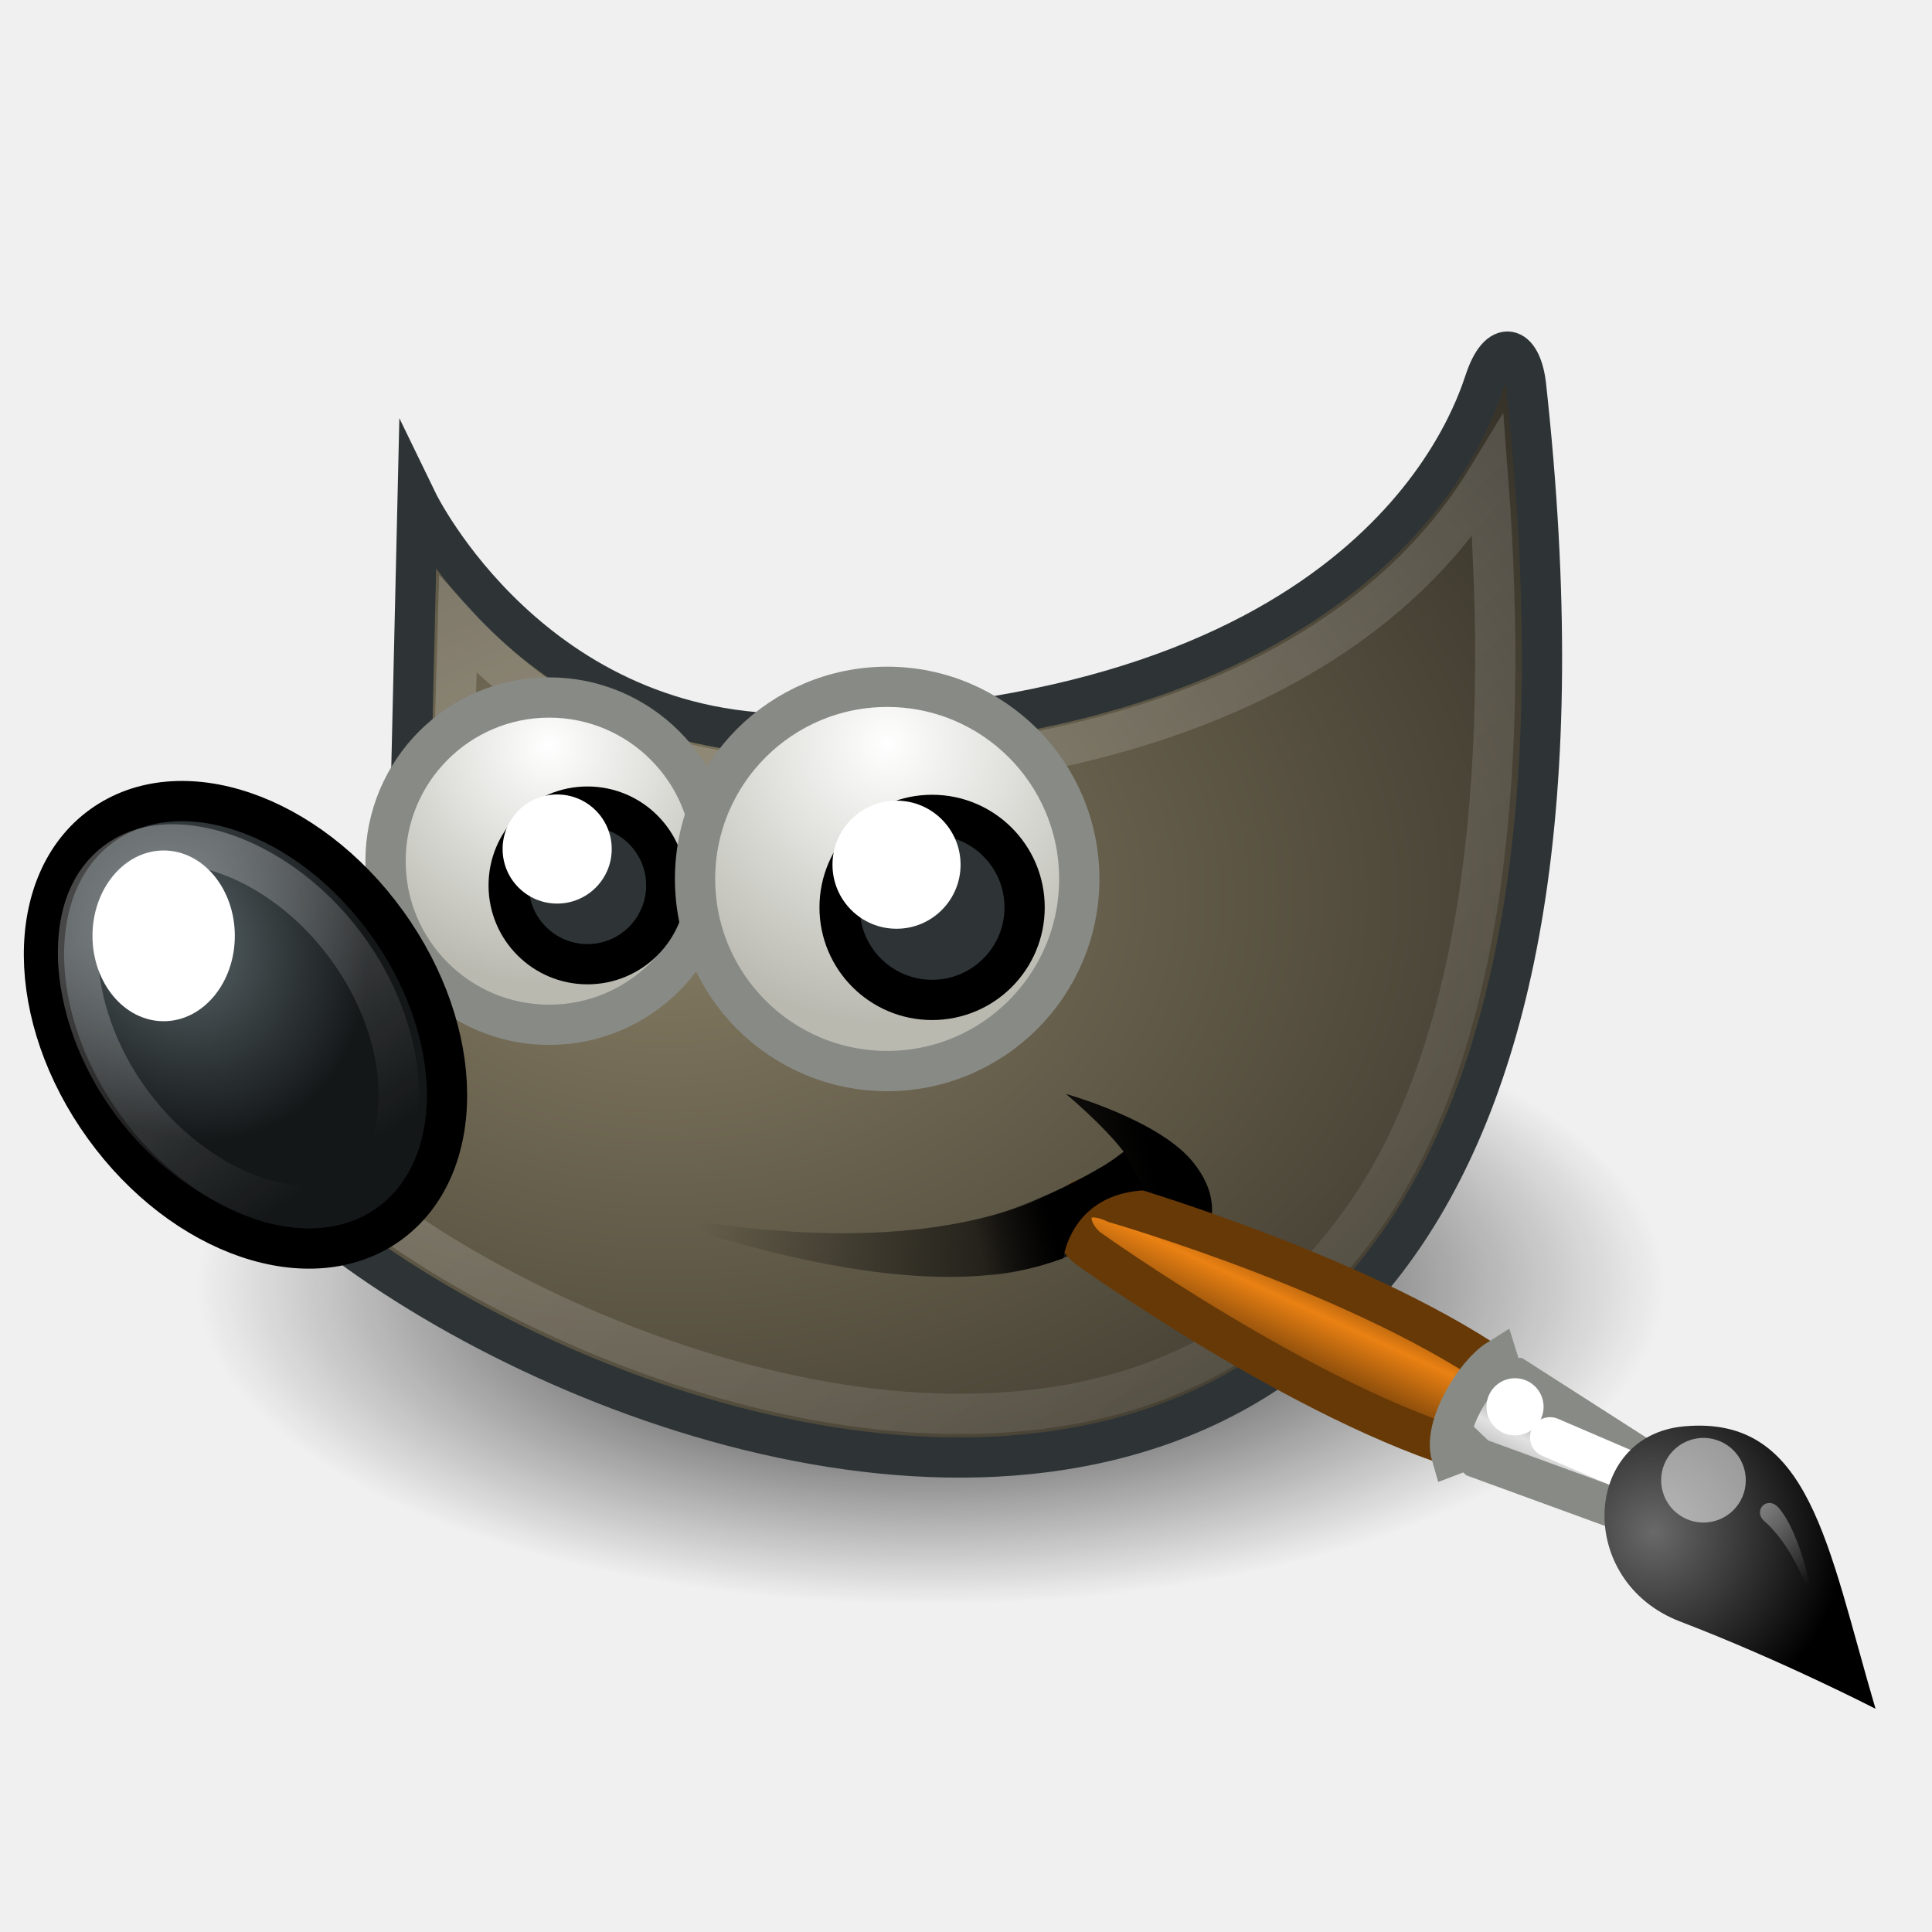
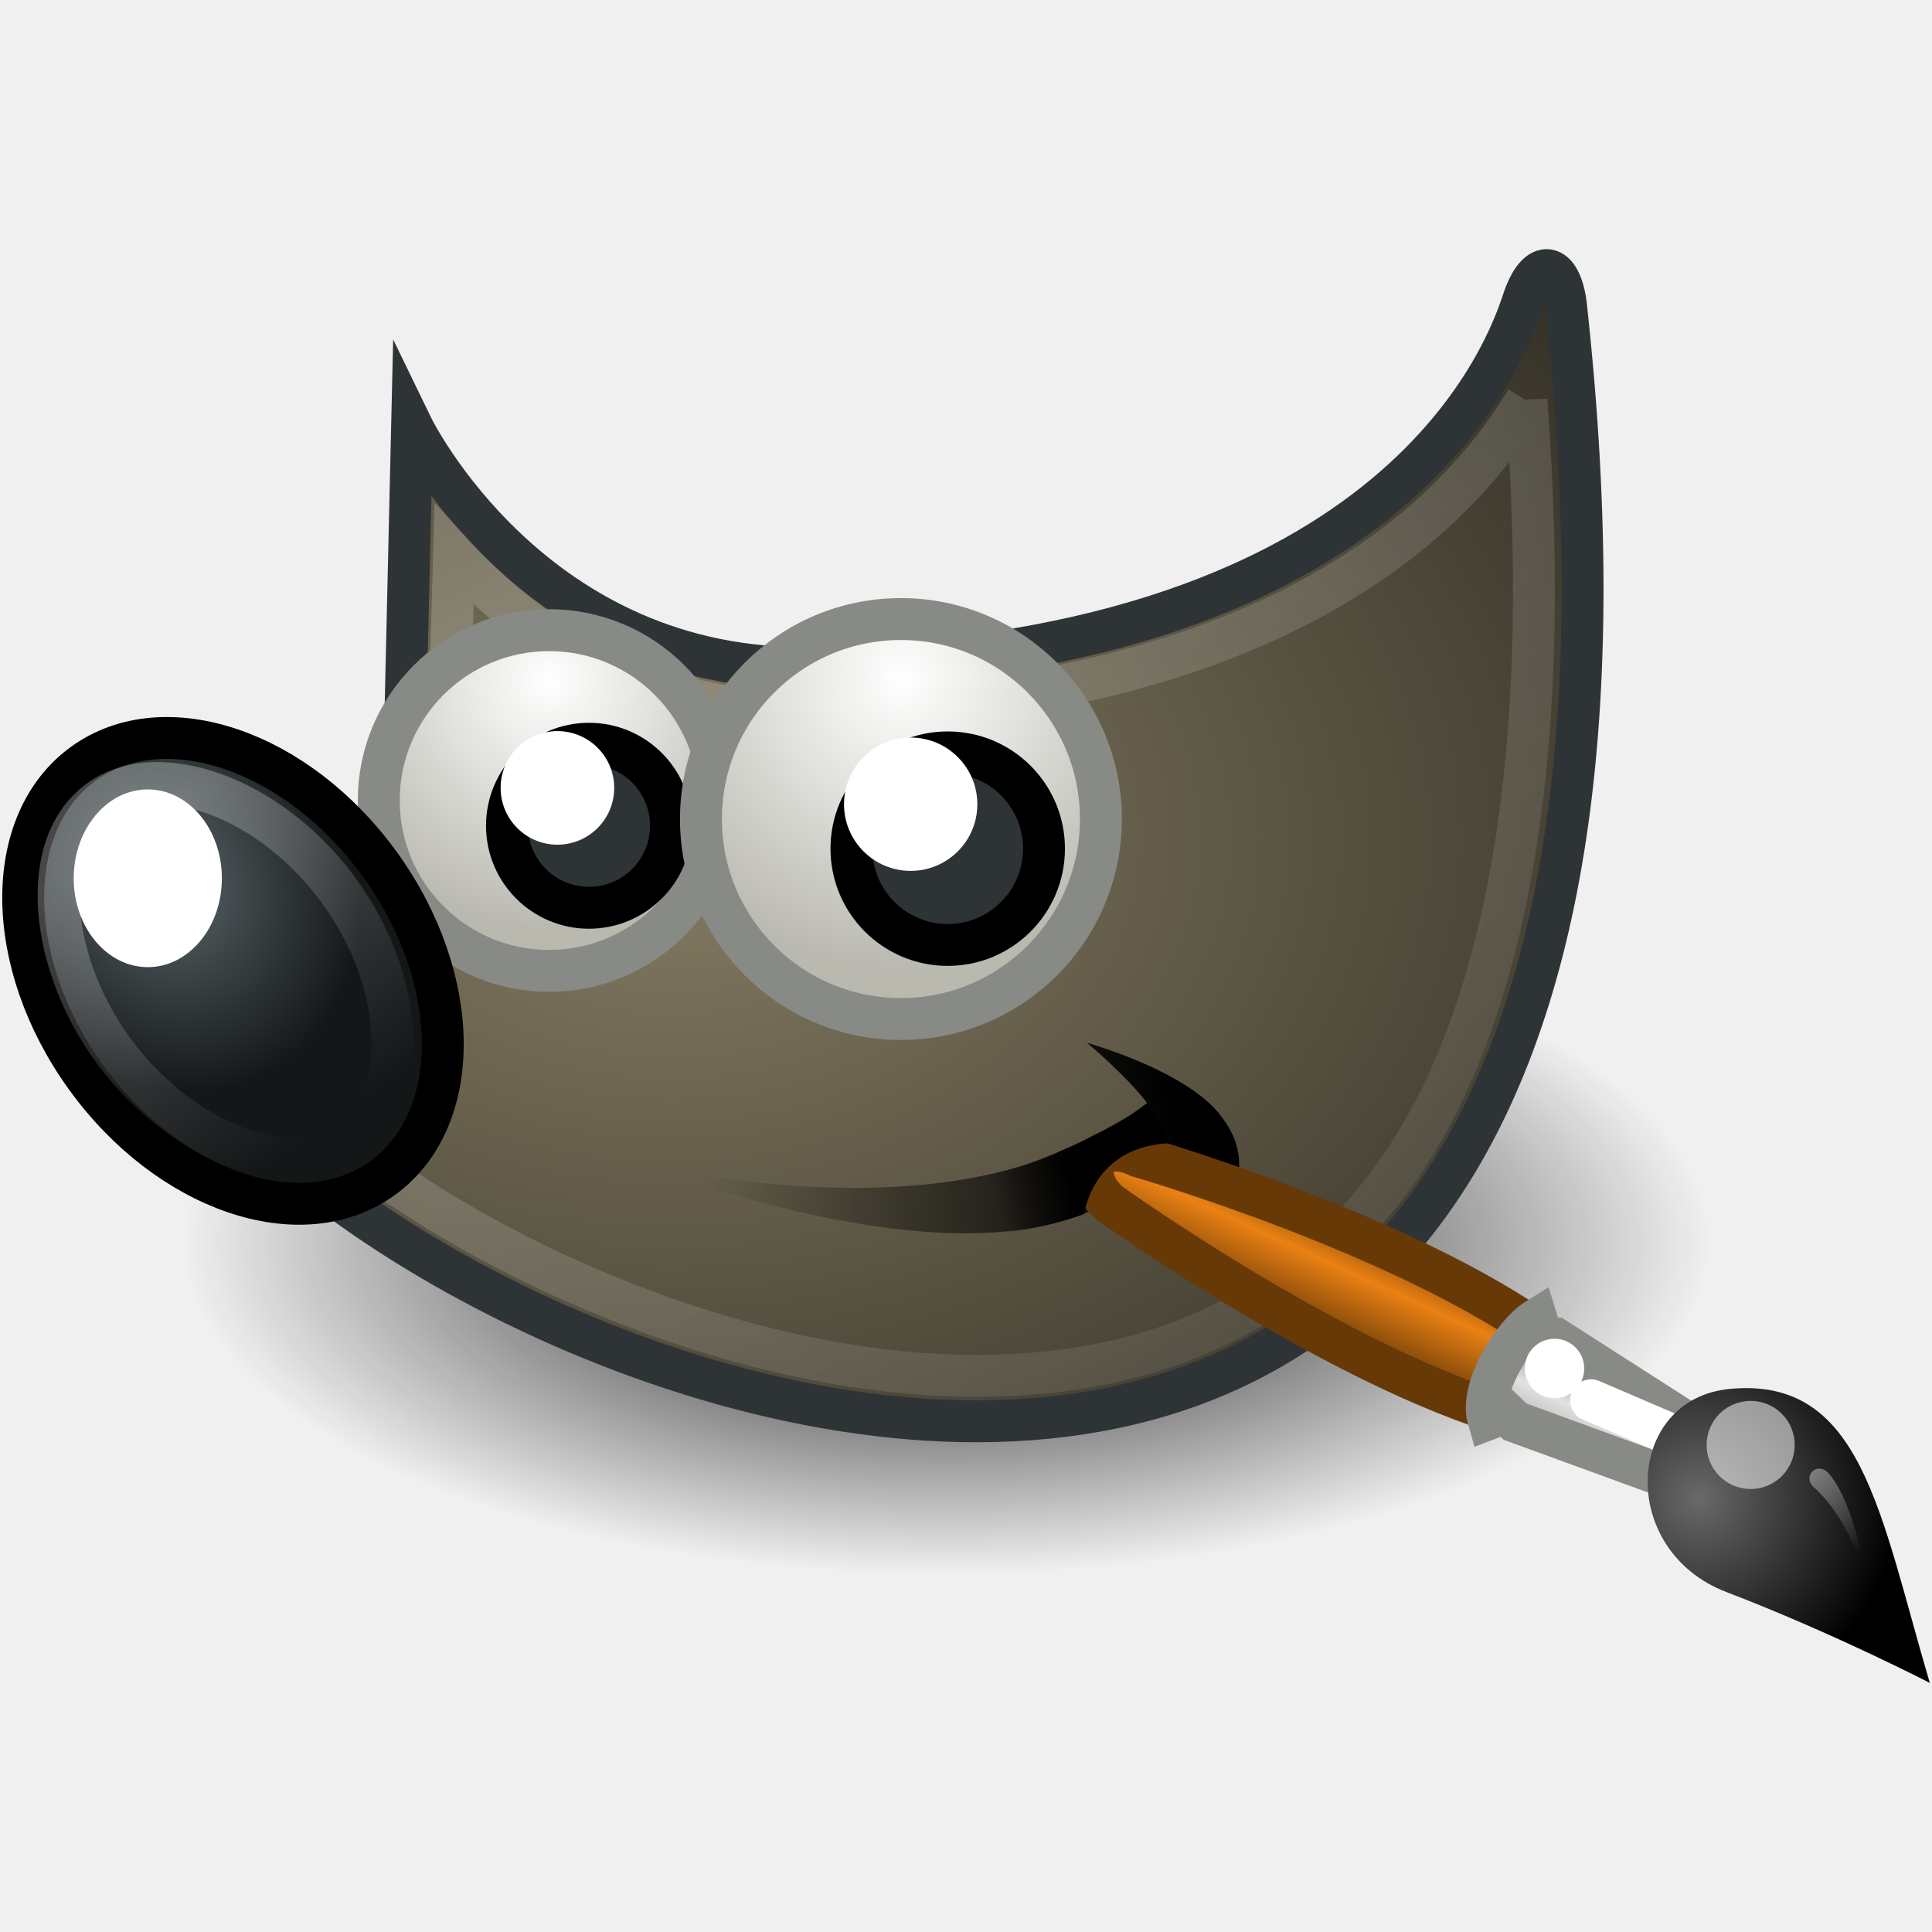
- <svg xmlns="http://www.w3.org/2000/svg" xmlns:xlink="http://www.w3.org/1999/xlink" version="1.0" width="316" height="316" viewBox="0 0 48 48" id="svg11300">
+ <svg xmlns="http://www.w3.org/2000/svg" xmlns:xlink="http://www.w3.org/1999/xlink" version="1.0" width="512" height="512" viewBox="0 0 512 512" id="svg11300">
  <defs id="defs3">
    <linearGradient id="linearGradient8542">
      <stop style="stop-color:#5b676b;stop-opacity:1" offset="0" id="stop8544" />
      <stop style="stop-color:#141718;stop-opacity:1" offset="1" id="stop8546" />
    </linearGradient>
    <linearGradient id="linearGradient8534">
      <stop style="stop-color:black;stop-opacity:1" offset="0" id="stop8536" />
      <stop style="stop-color:black;stop-opacity:0" offset="1" id="stop8538" />
    </linearGradient>
    <linearGradient id="linearGradient8524">
      <stop style="stop-color:white;stop-opacity:1" offset="0" id="stop8526" />
      <stop style="stop-color:white;stop-opacity:0" offset="1" id="stop8528" />
    </linearGradient>
    <linearGradient id="linearGradient2446">
      <stop style="stop-color:white;stop-opacity:1" offset="0" id="stop2448" />
      <stop style="stop-color:white;stop-opacity:0" offset="1" id="stop2450" />
    </linearGradient>
    <linearGradient x1="13.236" y1="37.752" x2="7.752" y2="42.282" id="linearGradient2452" xlink:href="#linearGradient2446" gradientUnits="userSpaceOnUse" gradientTransform="matrix(0.755165,0.395143,-0.395143,0.755165,-25.91245,6.532586)" />
    <linearGradient id="linearGradient6963">
      <stop style="stop-color:#696969;stop-opacity:1" offset="0" id="stop6965" />
      <stop style="stop-color:black;stop-opacity:1" offset="1" id="stop6967" />
    </linearGradient>
-     <radialGradient cx="15.415" cy="35.357" r="7.579" fx="15.415" fy="35.357" id="radialGradient6969" xlink:href="#linearGradient6963" gradientUnits="userSpaceOnUse" gradientTransform="matrix(1.572694,5.424952e-17,1.037922e-12,1.532639,-55.36682,-21.35823)" />
+     <radialGradient cx="15.415" cy="35.357" r="7.579" fx="15.415" fy="35.357" id="radialGradient6969" xlink:href="#linearGradient6963" gradientUnits="userSpaceOnUse" gradientTransform="matrix(1.572694,0,0,1.532639,-55.36682,-21.35823)" />
    <linearGradient id="linearGradient6939">
      <stop style="stop-color:#bdbdbd;stop-opacity:1" offset="0" id="stop6941" />
      <stop style="stop-color:#e2e2e2;stop-opacity:1" offset="0.333" id="stop6947" />
      <stop style="stop-color:#a3a3a3;stop-opacity:1" offset="0.667" id="stop6949" />
      <stop style="stop-color:#ddd;stop-opacity:1" offset="1" id="stop6943" />
    </linearGradient>
    <linearGradient x1="19.395" y1="30.001" x2="23.109" y2="33.439" id="linearGradient6945" xlink:href="#linearGradient6939" gradientUnits="userSpaceOnUse" gradientTransform="translate(-46.40695,-1.802856)" />
    <linearGradient id="linearGradient6951">
      <stop style="stop-color:#6e3d09;stop-opacity:1" offset="0" id="stop6953" />
      <stop style="stop-color:#ea8113;stop-opacity:1" offset="0.242" id="stop6959" />
      <stop style="stop-color:#5c3307;stop-opacity:1" offset="0.621" id="stop6961" />
      <stop style="stop-color:#e07c12;stop-opacity:1" offset="1" id="stop6955" />
    </linearGradient>
    <linearGradient x1="37.018" y1="19.24" x2="27.754" y2="11.182" id="linearGradient6957" xlink:href="#linearGradient6951" gradientUnits="userSpaceOnUse" gradientTransform="translate(-49.30496,1.877723)" />
    <linearGradient id="linearGradient6500">
      <stop style="stop-color:#857c63;stop-opacity:1" offset="0" id="stop6502" />
      <stop style="stop-color:#221f19;stop-opacity:1" offset="1" id="stop6504" />
    </linearGradient>
    <linearGradient id="linearGradient6492">
      <stop style="stop-color:black;stop-opacity:1" offset="0" id="stop6494" />
      <stop style="stop-color:black;stop-opacity:0" offset="1" id="stop6496" />
    </linearGradient>
    <linearGradient id="linearGradient6482">
      <stop style="stop-color:black;stop-opacity:1" offset="0" id="stop6484" />
      <stop style="stop-color:black;stop-opacity:0" offset="1" id="stop6486" />
    </linearGradient>
    <linearGradient id="linearGradient6468">
      <stop style="stop-color:white;stop-opacity:1" offset="0" id="stop6470" />
      <stop style="stop-color:#b9b9b0;stop-opacity:1" offset="1" id="stop6472" />
    </linearGradient>
    <linearGradient id="linearGradient6452">
      <stop style="stop-color:white;stop-opacity:1" offset="0" id="stop6454" />
      <stop style="stop-color:white;stop-opacity:0" offset="1" id="stop6456" />
    </linearGradient>
    <linearGradient x1="6.305" y1="23.362" x2="5.985" y2="31.57" id="linearGradient6458" xlink:href="#linearGradient6452" gradientUnits="userSpaceOnUse" />
-     <radialGradient cx="69.473" cy="19.598" r="3.515" fx="69.473" fy="19.598" id="radialGradient6474" xlink:href="#linearGradient6468" gradientUnits="userSpaceOnUse" gradientTransform="matrix(1.318488,1.207574e-15,-1.207574e-15,1.318488,-22.1264,-6.241691)" />
+     <radialGradient cx="69.473" cy="19.598" r="3.515" fx="69.473" fy="19.598" id="radialGradient6474" xlink:href="#linearGradient6468" gradientUnits="userSpaceOnUse" gradientTransform="matrix(1.318488,0,0,1.318488,-22.1264,-6.241691)" />
    <radialGradient cx="23" cy="33.938" r="18.25" fx="23" fy="33.938" id="radialGradient6498" xlink:href="#linearGradient6492" gradientUnits="userSpaceOnUse" gradientTransform="matrix(1,0,0,0.284247,0,24.29088)" />
    <linearGradient x1="14.969" y1="19.111" x2="39.525" y2="46.986" id="linearGradient8530" xlink:href="#linearGradient8524" gradientUnits="userSpaceOnUse" />
-     <radialGradient cx="6.024" cy="25.271" r="4.831" fx="6.024" fy="25.271" id="radialGradient8548" xlink:href="#linearGradient8542" gradientUnits="userSpaceOnUse" gradientTransform="matrix(0.916159,9.318684e-2,-0.108765,1.069309,3.253668,-3.029272)" />
+     <radialGradient cx="6.024" cy="25.271" r="4.831" fx="6.024" fy="25.271" id="radialGradient8548" xlink:href="#linearGradient8542" gradientUnits="userSpaceOnUse" gradientTransform="matrix(0.916159,0.09318684,-0.108765,1.069309,3.253668,-3.029272)" />
    <linearGradient x1="26.163" y1="30.543" x2="24.329" y2="30.985" id="linearGradient4330" xlink:href="#linearGradient8534" gradientUnits="userSpaceOnUse" />
    <linearGradient x1="32.35" y1="28.083" x2="21.213" y2="30.293" id="linearGradient4351" xlink:href="#linearGradient6482" gradientUnits="userSpaceOnUse" gradientTransform="translate(-3.836549,0.345971)" />
-     <radialGradient cx="18.558" cy="22.3" r="19.229" fx="18.558" fy="22.3" id="radialGradient4354" xlink:href="#linearGradient6500" gradientUnits="userSpaceOnUse" gradientTransform="matrix(1.77275,-1.847562e-16,1.351402e-16,1.29668,-16.3404,-6.615959)" />
-     <radialGradient cx="69.473" cy="19.598" r="3.515" fx="69.473" fy="19.598" id="radialGradient4363" xlink:href="#linearGradient6468" gradientUnits="userSpaceOnUse" gradientTransform="matrix(1.318488,1.207574e-15,-1.207574e-15,1.318488,-22.1264,-6.241691)" />
+     <radialGradient cx="18.558" cy="22.3" r="19.229" fx="18.558" fy="22.3" id="radialGradient4354" xlink:href="#linearGradient6500" gradientUnits="userSpaceOnUse" gradientTransform="matrix(1.77275,0,0,1.29668,-16.3404,-6.615959)" />
+     <radialGradient cx="69.473" cy="19.598" r="3.515" fx="69.473" fy="19.598" id="radialGradient4363" xlink:href="#linearGradient6468" gradientUnits="userSpaceOnUse" gradientTransform="matrix(1.318488,0,0,1.318488,-22.1264,-6.241691)" />
  </defs>
-   <g id="layer1">
-     <path d="M 41.25 33.938 A 18.25 5.188 0 1 1  4.75,33.938 A 18.25 5.188 0 1 1  41.25 33.938 z" transform="matrix(1,0,0,1.53012,0.125,-19.99096)" style="color:black;fill:url(#radialGradient6498);fill-opacity:1;fill-rule:evenodd;stroke:none;stroke-width:1;stroke-linecap:butt;stroke-linejoin:miter;marker:none;marker-start:none;marker-mid:none;marker-end:none;stroke-miterlimit:10;stroke-dasharray:none;stroke-dashoffset:0;stroke-opacity:1;visibility:visible;display:inline;overflow:visible" id="path6490" />
-     <path d="M 10.374,12.468 C 10.374,12.468 13.249,18.396 19.974,18.228 C 34.066,17.875 36.537,10.523 36.891,9.463 C 37.244,8.402 37.785,8.563 37.91,9.543 C 42.507,51.262 6.014,33.362 4.718,26.256 C 11.965,24.135 10.198,20.069 10.198,20.069 L 10.374,12.468 z " style="color:black;fill:url(#radialGradient4354);fill-opacity:1;fill-rule:evenodd;stroke:#2e3436;stroke-width:1;stroke-linecap:butt;stroke-linejoin:miter;marker:none;marker-start:none;marker-mid:none;marker-end:none;stroke-miterlimit:10;stroke-dasharray:none;stroke-dashoffset:0;stroke-opacity:1;visibility:visible;display:inline;overflow:visible" id="path4323" />
-     <path d="M 15.738,30.066 C 22.477,31.414 25.908,30.164 27.917,28.613 C 27.387,27.928 26.481,27.177 26.481,27.177 C 26.481,27.177 28.834,27.831 29.663,28.901 C 30.489,29.967 29.969,30.624 29.753,31.989 C 29.272,30.79 28.373,30.341 28.252,29.865 C 26.445,32.361 21.945,32.258 15.738,30.066 z " style="color:black;fill:url(#linearGradient4351);fill-opacity:1;fill-rule:evenodd;stroke:none;stroke-width:1;stroke-linecap:butt;stroke-linejoin:miter;marker:none;marker-start:none;marker-mid:none;marker-end:none;stroke-miterlimit:10;stroke-dasharray:none;stroke-dashoffset:0;stroke-opacity:1;visibility:visible;display:inline;overflow:visible" id="path6480" />
-     <path d="M 36.969,11.844 C 36.407,12.771 35.562,13.877 34.281,14.938 C 31.649,17.117 27.231,19.1 20,19.281 C 15.776,19.386 13.047,17.347 11.375,15.531 L 11.25,20 C 11.386,20.419 11.665,21.39 11.188,22.719 C 10.673,24.148 9.033,25.61 6.219,26.719 C 6.469,27.241 6.714,27.762 7.469,28.5 C 8.497,29.505 9.926,30.588 11.625,31.562 C 15.023,33.511 19.427,35.056 23.531,35.125 C 27.636,35.194 31.388,33.89 33.969,30.125 C 36.347,26.654 37.651,20.777 36.969,11.844 z " style="opacity:0.185;color:black;fill:none;fill-opacity:1;fill-rule:evenodd;stroke:url(#linearGradient8530);stroke-width:1;stroke-linecap:butt;stroke-linejoin:miter;marker:none;marker-start:none;marker-mid:none;marker-end:none;stroke-miterlimit:10;stroke-dasharray:none;stroke-dashoffset:0;stroke-opacity:1;visibility:visible;display:inline;overflow:visible" id="path8520" />
-     <path d="M 72.655 21.837 A 3.182 3.182 0 1 1  66.291,21.837 A 3.182 3.182 0 1 1  72.655 21.837 z" transform="matrix(1.277778,0,0,1.277778,-75.12661,-6.507784)" style="color:black;fill:url(#radialGradient4363);fill-opacity:1;fill-rule:evenodd;stroke:#888a85;stroke-width:0.783;stroke-linecap:butt;stroke-linejoin:miter;marker:none;marker-start:none;marker-mid:none;marker-end:none;stroke-miterlimit:10;stroke-dasharray:none;stroke-dashoffset:0;stroke-opacity:1;visibility:visible;display:inline;overflow:visible" id="path4357" />
-     <path d="M 10.43 27.229 A 4.331 6.099 0 1 1  1.768,27.229 A 4.331 6.099 0 1 1  10.43 27.229 z" transform="matrix(0.810984,-0.585069,0.585069,0.810984,-14.77791,6.947121)" style="color:black;fill:url(#radialGradient8548);fill-opacity:1;fill-rule:evenodd;stroke:black;stroke-width:1;stroke-linecap:butt;stroke-linejoin:miter;marker:none;marker-start:none;marker-mid:none;marker-end:none;stroke-miterlimit:10;stroke-dasharray:none;stroke-dashoffset:0;stroke-opacity:1;visibility:visible;display:inline;overflow:visible" id="path5198" />
-     <path d="M 24.042 21.837 A 2.298 2.298 0 1 1  19.445,21.837 A 2.298 2.298 0 1 1  24.042 21.837 z" transform="matrix(0.851852,0,0,0.851852,-3.926759,3.395528)" style="color:black;fill:#2e3436;fill-opacity:1;fill-rule:evenodd;stroke:black;stroke-width:1.174;stroke-linecap:butt;stroke-linejoin:miter;marker:none;marker-start:none;marker-mid:none;marker-end:none;stroke-miterlimit:10;stroke-dasharray:none;stroke-dashoffset:0;stroke-opacity:1;visibility:visible;display:inline;overflow:visible" id="path4359" />
-     <path d="M 6.094,22.156 C 5.296,22.156 4.541,22.602 3.906,23.5 C 3.272,24.398 2.812,25.734 2.812,27.219 C 2.812,28.703 3.272,30.04 3.906,30.938 C 4.541,31.835 5.296,32.281 6.094,32.281 C 6.892,32.281 7.671,31.805 8.312,30.906 C 8.954,30.008 9.406,28.7 9.406,27.219 C 9.406,25.737 8.954,24.43 8.312,23.531 C 7.671,22.633 6.892,22.156 6.094,22.156 z " transform="matrix(0.800389,-0.599481,0.599481,0.800389,-15.2744,7.32784)" style="opacity:0.281;color:black;fill:none;fill-opacity:1;fill-rule:evenodd;stroke:url(#linearGradient6458);stroke-width:1;stroke-linecap:butt;stroke-linejoin:miter;marker:none;marker-start:none;marker-mid:none;marker-end:none;stroke-miterlimit:10;stroke-dasharray:none;stroke-dashoffset:0;stroke-opacity:1;visibility:visible;display:inline;overflow:visible" id="path6450" />
-     <path d="M 5.834 23.251 A 1.768 2.121 0 1 1  2.298,23.251 A 1.768 2.121 0 1 1  5.834 23.251 z" style="color:black;fill:white;fill-opacity:1;fill-rule:evenodd;stroke:none;stroke-width:1;stroke-linecap:butt;stroke-linejoin:miter;marker:none;marker-start:none;marker-mid:none;marker-end:none;stroke-miterlimit:10;stroke-dasharray:none;stroke-dashoffset:0;stroke-opacity:1;visibility:visible;display:inline;overflow:visible" id="path6446" />
-     <path d="M 23.158 20.953 A 1.768 1.768 0 1 1  19.622,20.953 A 1.768 1.768 0 1 1  23.158 20.953 z" transform="matrix(0.766666,0,0,0.766666,-2.556414,5.029841)" style="color:black;fill:white;fill-opacity:1;fill-rule:evenodd;stroke:none;stroke-width:1;stroke-linecap:butt;stroke-linejoin:miter;marker:none;marker-start:none;marker-mid:none;marker-end:none;stroke-miterlimit:10;stroke-dasharray:none;stroke-dashoffset:0;stroke-opacity:1;visibility:visible;display:inline;overflow:visible" id="path4361" />
-     <path d="M 72.655 21.837 A 3.182 3.182 0 1 1  66.291,21.837 A 3.182 3.182 0 1 1  72.655 21.837 z" transform="matrix(1.5,0,0,1.5,-82.16821,-10.91852)" style="color:black;fill:url(#radialGradient6474);fill-opacity:1;fill-rule:evenodd;stroke:#888a85;stroke-width:0.667;stroke-linecap:butt;stroke-linejoin:miter;marker:none;marker-start:none;marker-mid:none;marker-end:none;stroke-miterlimit:10;stroke-dasharray:none;stroke-dashoffset:0;stroke-opacity:1;visibility:visible;display:inline;overflow:visible" id="path6462" />
-     <path d="M 24.042 21.837 A 2.298 2.298 0 1 1  19.445,21.837 A 2.298 2.298 0 1 1  24.042 21.837 z" transform="translate(1.414216,0.707108)" style="color:black;fill:#2e3436;fill-opacity:1;fill-rule:evenodd;stroke:black;stroke-width:1;stroke-linecap:butt;stroke-linejoin:miter;marker:none;marker-start:none;marker-mid:none;marker-end:none;stroke-miterlimit:10;stroke-dasharray:none;stroke-dashoffset:0;stroke-opacity:1;visibility:visible;display:inline;overflow:visible" id="path6464" />
-     <path d="M 23.158 20.953 A 1.768 1.768 0 1 1  19.622,20.953 A 1.768 1.768 0 1 1  23.158 20.953 z" transform="matrix(0.9,0,0,0.9,3.022883,2.625648)" style="color:black;fill:white;fill-opacity:1;fill-rule:evenodd;stroke:none;stroke-width:1;stroke-linecap:butt;stroke-linejoin:miter;marker:none;marker-start:none;marker-mid:none;marker-end:none;stroke-miterlimit:10;stroke-dasharray:none;stroke-dashoffset:0;stroke-opacity:1;visibility:visible;display:inline;overflow:visible" id="path6466" />
+   <g id="layer1" transform="matrix(11.10347,0,0,11.10347,-5.980313,-25.41357)">
+     <path d="m 41.25,33.938 a 18.25,5.188 0 1 1 -36.5,0 18.25,5.188 0 1 1 36.5,0 z" transform="matrix(1,0,0,1.53012,0.125,-19.99096)" style="color:#000000;display:inline;overflow:visible;visibility:visible;fill:url(#radialGradient6498);fill-opacity:1;fill-rule:evenodd;stroke:none;stroke-width:1;stroke-linecap:butt;stroke-linejoin:miter;stroke-miterlimit:10;stroke-dasharray:none;stroke-dashoffset:0;stroke-opacity:1;marker:none;marker-start:none;marker-mid:none;marker-end:none" id="path6490" />
+     <path d="m 10.374,12.468 c 0,0 2.875,5.928 9.599,5.76 C 34.066,17.875 36.537,10.523 36.891,9.463 37.244,8.402 37.785,8.563 37.91,9.543 42.507,51.262 6.014,33.362 4.718,26.256 11.965,24.135 10.198,20.069 10.198,20.069 Z" style="color:#000000;display:inline;overflow:visible;visibility:visible;fill:url(#radialGradient4354);fill-opacity:1;fill-rule:evenodd;stroke:#2e3436;stroke-width:1;stroke-linecap:butt;stroke-linejoin:miter;stroke-miterlimit:10;stroke-dasharray:none;stroke-dashoffset:0;stroke-opacity:1;marker:none;marker-start:none;marker-mid:none;marker-end:none" id="path4323" />
+     <path d="m 15.738,30.066 c 6.739,1.348 10.171,0.098 12.179,-1.453 -0.53,-0.685 -1.436,-1.436 -1.436,-1.436 0,0 2.353,0.654 3.182,1.724 0.826,1.067 0.307,1.724 0.091,3.088 -0.481,-1.199 -1.38,-1.648 -1.502,-2.124 -1.806,2.497 -6.306,2.393 -12.514,0.201 z" style="color:#000000;display:inline;overflow:visible;visibility:visible;fill:url(#linearGradient4351);fill-opacity:1;fill-rule:evenodd;stroke:none;stroke-width:1;stroke-linecap:butt;stroke-linejoin:miter;stroke-miterlimit:10;stroke-dasharray:none;stroke-dashoffset:0;stroke-opacity:1;marker:none;marker-start:none;marker-mid:none;marker-end:none" id="path6480" />
+     <path d="m 36.969,11.844 c -0.562,0.927 -1.406,2.033 -2.688,3.094 -2.632,2.179 -7.051,4.162 -14.281,4.344 -4.224,0.105 -6.953,-1.934 -8.625,-3.75 L 11.25,20 c 0.136,0.419 0.415,1.39 -0.062,2.719 -0.514,1.429 -2.155,2.891 -4.969,4 0.25,0.522 0.495,1.044 1.25,1.781 1.028,1.005 2.457,2.088 4.156,3.062 3.398,1.949 7.802,3.493 11.906,3.562 4.105,0.069 7.857,-1.235 10.438,-5 2.379,-3.471 3.682,-9.348 3,-18.281 z" style="color:#000000;display:inline;overflow:visible;visibility:visible;opacity:0.185;fill:none;fill-opacity:1;fill-rule:evenodd;stroke:url(#linearGradient8530);stroke-width:1;stroke-linecap:butt;stroke-linejoin:miter;stroke-miterlimit:10;stroke-dasharray:none;stroke-dashoffset:0;stroke-opacity:1;marker:none;marker-start:none;marker-mid:none;marker-end:none" id="path8520" />
+     <path d="m 72.655,21.837 a 3.182,3.182 0 1 1 -6.364,0 3.182,3.182 0 1 1 6.364,0 z" transform="matrix(1.277778,0,0,1.277778,-75.12661,-6.507784)" style="color:#000000;display:inline;overflow:visible;visibility:visible;fill:url(#radialGradient4363);fill-opacity:1;fill-rule:evenodd;stroke:#888a85;stroke-width:0.783;stroke-linecap:butt;stroke-linejoin:miter;stroke-miterlimit:10;stroke-dasharray:none;stroke-dashoffset:0;stroke-opacity:1;marker:none;marker-start:none;marker-mid:none;marker-end:none" id="path4357" />
+     <path d="m 10.43,27.229 a 4.331,6.099 0 1 1 -8.662,0 4.331,6.099 0 1 1 8.662,0 z" transform="rotate(-35.80785,3.362893,26.34484)" style="color:#000000;display:inline;overflow:visible;visibility:visible;fill:url(#radialGradient8548);fill-opacity:1;fill-rule:evenodd;stroke:#000000;stroke-width:1;stroke-linecap:butt;stroke-linejoin:miter;stroke-miterlimit:10;stroke-dasharray:none;stroke-dashoffset:0;stroke-opacity:1;marker:none;marker-start:none;marker-mid:none;marker-end:none" id="path5198" />
+     <path d="m 24.042,21.837 a 2.298,2.298 0 1 1 -4.596,0 2.298,2.298 0 1 1 4.596,0 z" transform="matrix(0.851852,0,0,0.851852,-3.926759,3.395528)" style="color:#000000;display:inline;overflow:visible;visibility:visible;fill:#2e3436;fill-opacity:1;fill-rule:evenodd;stroke:#000000;stroke-width:1.174;stroke-linecap:butt;stroke-linejoin:miter;stroke-miterlimit:10;stroke-dasharray:none;stroke-dashoffset:0;stroke-opacity:1;marker:none;marker-start:none;marker-mid:none;marker-end:none" id="path4359" />
+     <path d="m 6.094,22.156 c -0.798,0 -1.553,0.446 -2.188,1.344 -0.634,0.898 -1.094,2.234 -1.094,3.719 0,1.485 0.459,2.821 1.094,3.719 0.634,0.898 1.389,1.344 2.188,1.344 0.798,0 1.577,-0.476 2.219,-1.375 0.641,-0.899 1.094,-2.206 1.094,-3.688 0,-1.481 -0.452,-2.789 -1.094,-3.688 -0.641,-0.899 -1.421,-1.375 -2.219,-1.375 z" transform="rotate(-36.83274,3.366454,26.60031)" style="color:#000000;display:inline;overflow:visible;visibility:visible;opacity:0.281;fill:none;fill-opacity:1;fill-rule:evenodd;stroke:url(#linearGradient6458);stroke-width:1;stroke-linecap:butt;stroke-linejoin:miter;stroke-miterlimit:10;stroke-dasharray:none;stroke-dashoffset:0;stroke-opacity:1;marker:none;marker-start:none;marker-mid:none;marker-end:none" id="path6450" />
+     <path d="m 5.834,23.251 a 1.768,2.121 0 1 1 -3.536,0 1.768,2.121 0 1 1 3.536,0 z" style="color:#000000;display:inline;overflow:visible;visibility:visible;fill:#ffffff;fill-opacity:1;fill-rule:evenodd;stroke:none;stroke-width:1;stroke-linecap:butt;stroke-linejoin:miter;stroke-miterlimit:10;stroke-dasharray:none;stroke-dashoffset:0;stroke-opacity:1;marker:none;marker-start:none;marker-mid:none;marker-end:none" id="path6446" />
+     <path d="m 23.158,20.953 a 1.768,1.768 0 1 1 -3.536,0 1.768,1.768 0 1 1 3.536,0 z" transform="matrix(0.766666,0,0,0.766666,-2.556414,5.029841)" style="color:#000000;display:inline;overflow:visible;visibility:visible;fill:#ffffff;fill-opacity:1;fill-rule:evenodd;stroke:none;stroke-width:1;stroke-linecap:butt;stroke-linejoin:miter;stroke-miterlimit:10;stroke-dasharray:none;stroke-dashoffset:0;stroke-opacity:1;marker:none;marker-start:none;marker-mid:none;marker-end:none" id="path4361" />
+     <path d="m 72.655,21.837 a 3.182,3.182 0 1 1 -6.364,0 3.182,3.182 0 1 1 6.364,0 z" transform="matrix(1.5,0,0,1.5,-82.16821,-10.91852)" style="color:#000000;display:inline;overflow:visible;visibility:visible;fill:url(#radialGradient6474);fill-opacity:1;fill-rule:evenodd;stroke:#888a85;stroke-width:0.667;stroke-linecap:butt;stroke-linejoin:miter;stroke-miterlimit:10;stroke-dasharray:none;stroke-dashoffset:0;stroke-opacity:1;marker:none;marker-start:none;marker-mid:none;marker-end:none" id="path6462" />
+     <path d="m 24.042,21.837 a 2.298,2.298 0 1 1 -4.596,0 2.298,2.298 0 1 1 4.596,0 z" transform="translate(1.414216,0.707108)" style="color:#000000;display:inline;overflow:visible;visibility:visible;fill:#2e3436;fill-opacity:1;fill-rule:evenodd;stroke:#000000;stroke-width:1;stroke-linecap:butt;stroke-linejoin:miter;stroke-miterlimit:10;stroke-dasharray:none;stroke-dashoffset:0;stroke-opacity:1;marker:none;marker-start:none;marker-mid:none;marker-end:none" id="path6464" />
+     <path d="m 23.158,20.953 a 1.768,1.768 0 1 1 -3.536,0 1.768,1.768 0 1 1 3.536,0 z" transform="matrix(0.9,0,0,0.9,3.022883,2.625648)" style="color:#000000;display:inline;overflow:visible;visibility:visible;fill:#ffffff;fill-opacity:1;fill-rule:evenodd;stroke:none;stroke-width:1;stroke-linecap:butt;stroke-linejoin:miter;stroke-miterlimit:10;stroke-dasharray:none;stroke-dashoffset:0;stroke-opacity:1;marker:none;marker-start:none;marker-mid:none;marker-end:none" id="path6466" />
    <g transform="matrix(-0.114852,-0.389864,0.389864,-0.114852,24.71507,29.68942)" id="g8463">
-       <path d="M -23.364,23.568 L -19.654,27.038 C -11.307,20.657 -2.56,6.938 -2.56,6.938 C -0.584,4.696 -2.677,3.188 -4.725,4.54 C -4.725,4.54 -17.695,14.655 -23.364,23.568 z " style="opacity:1;color:black;fill:url(#linearGradient6957);fill-opacity:1;fill-rule:nonzero;stroke:#673907;stroke-width:2.46;stroke-linecap:round;stroke-linejoin:miter;marker:none;marker-start:none;marker-mid:none;marker-end:none;stroke-miterlimit:4;stroke-dasharray:none;stroke-dashoffset:0;stroke-opacity:1;visibility:visible;display:inline;overflow:visible" id="path6937" />
-       <path d="M -30.45,32.814 L -28.203,34.748 L -19.711,27.381 L -19.436,26.675 L -18.341,26.657 C -18.779,25.095 -21.283,22.274 -23.158,22.274 L -23.076,23.364 L -23.746,23.744 L -30.45,32.814 z " style="opacity:1;color:black;fill:url(#linearGradient6945);fill-opacity:1;fill-rule:nonzero;stroke:#888a85;stroke-width:2.46;stroke-linecap:round;stroke-linejoin:miter;marker:none;marker-start:none;marker-mid:none;marker-end:none;stroke-miterlimit:4;stroke-dasharray:none;stroke-dashoffset:0;stroke-opacity:1;visibility:visible;display:inline;overflow:visible" id="path6935" />
-       <path d="M -23.801,28.377 L -28.166,33.643" style="opacity:1;color:black;fill:none;fill-opacity:1;fill-rule:nonzero;stroke:white;stroke-width:2.46;stroke-linecap:round;stroke-linejoin:round;marker:none;marker-start:none;marker-mid:none;marker-end:none;stroke-miterlimit:4;stroke-dasharray:none;stroke-dashoffset:0;stroke-opacity:1;visibility:visible;display:inline;overflow:visible" id="path6985" />
-       <path d="M -45.341,42.77 C -34.897,42.77 -26.971,44.014 -25.471,36.415 C -24.261,30.292 -32.681,27.358 -36.853,32.824 C -40.873,38.09 -45.341,42.77 -45.341,42.77 z " style="opacity:1;color:black;fill:url(#radialGradient6969);fill-opacity:1;fill-rule:nonzero;stroke:none;stroke-width:0.2;stroke-linecap:round;stroke-linejoin:miter;marker:none;marker-start:none;marker-mid:none;marker-end:none;stroke-miterlimit:4;stroke-dasharray:none;stroke-dashoffset:0;stroke-opacity:1;visibility:visible;display:inline;overflow:visible" id="path6933" />
-       <path d="M 8.875 37.75 A 1.25 1.25 0 1 1  6.375,37.75 A 1.25 1.25 0 1 1  8.875 37.75 z" transform="matrix(2.069903,-2.005828e-15,-1.697698e-15,2.069903,-44.75012,-41.50978)" style="opacity:0.528;color:black;fill:white;fill-opacity:1;fill-rule:nonzero;stroke:none;stroke-width:1;stroke-linecap:round;stroke-linejoin:miter;marker:none;marker-start:none;marker-mid:none;marker-end:none;stroke-miterlimit:4;stroke-dasharray:none;stroke-dashoffset:0;stroke-opacity:1;visibility:visible;display:inline;overflow:visible" id="path6971" />
-       <path d="M 8.875 37.75 A 1.25 1.25 0 1 1  6.375,37.75 A 1.25 1.25 0 1 1  8.875 37.75 z" transform="matrix(1.396669,6.090506e-16,8.67172e-16,1.396669,-32.05526,-25.87664)" style="opacity:1;color:black;fill:white;fill-opacity:1;fill-rule:nonzero;stroke:none;stroke-width:1;stroke-linecap:round;stroke-linejoin:miter;marker:none;marker-start:none;marker-mid:none;marker-end:none;stroke-miterlimit:4;stroke-dasharray:none;stroke-dashoffset:0;stroke-opacity:1;visibility:visible;display:inline;overflow:visible" id="path6983" />
-       <path d="M -38.544,40.909 C -38.544,40.909 -34.822,41.004 -32.427,39.497 C -31.58,38.964 -30.911,40.147 -31.933,40.585 C -34.141,41.529 -38.544,40.909 -38.544,40.909 z " style="opacity:0.428;color:black;fill:url(#linearGradient2452);fill-opacity:1;fill-rule:nonzero;stroke:none;stroke-width:1;stroke-linecap:round;stroke-linejoin:miter;marker:none;marker-start:none;marker-mid:none;marker-end:none;stroke-miterlimit:4;stroke-dasharray:none;stroke-dashoffset:0;stroke-opacity:1;visibility:visible;display:inline;overflow:visible" id="path1571" />
+       <path d="m -23.364,23.568 3.71,3.469 C -11.307,20.657 -2.56,6.938 -2.56,6.938 -0.584,4.696 -2.677,3.188 -4.725,4.54 c 0,0 -12.97,10.115 -18.639,19.028 z" style="color:#000000;display:inline;overflow:visible;visibility:visible;opacity:1;fill:url(#linearGradient6957);fill-opacity:1;fill-rule:nonzero;stroke:#673907;stroke-width:2.46;stroke-linecap:round;stroke-linejoin:miter;stroke-miterlimit:4;stroke-dasharray:none;stroke-dashoffset:0;stroke-opacity:1;marker:none;marker-start:none;marker-mid:none;marker-end:none" id="path6937" />
+       <path d="m -30.45,32.814 2.246,1.934 8.493,-7.367 0.275,-0.706 1.094,-0.018 c -0.438,-1.562 -2.942,-4.383 -4.817,-4.383 l 0.082,1.09 -0.67,0.38 z" style="color:#000000;display:inline;overflow:visible;visibility:visible;opacity:1;fill:url(#linearGradient6945);fill-opacity:1;fill-rule:nonzero;stroke:#888a85;stroke-width:2.46;stroke-linecap:round;stroke-linejoin:miter;stroke-miterlimit:4;stroke-dasharray:none;stroke-dashoffset:0;stroke-opacity:1;marker:none;marker-start:none;marker-mid:none;marker-end:none" id="path6935" />
+       <path d="m -23.801,28.377 -4.365,5.266" style="color:#000000;display:inline;overflow:visible;visibility:visible;opacity:1;fill:none;fill-opacity:1;fill-rule:nonzero;stroke:#ffffff;stroke-width:2.46;stroke-linecap:round;stroke-linejoin:round;stroke-miterlimit:4;stroke-dasharray:none;stroke-dashoffset:0;stroke-opacity:1;marker:none;marker-start:none;marker-mid:none;marker-end:none" id="path6985" />
+       <path d="m -45.341,42.77 c 10.444,0 18.37,1.244 19.871,-6.355 1.209,-6.123 -7.211,-9.057 -11.383,-3.591 -4.019,5.266 -8.488,9.946 -8.488,9.946 z" style="color:#000000;display:inline;overflow:visible;visibility:visible;opacity:1;fill:url(#radialGradient6969);fill-opacity:1;fill-rule:nonzero;stroke:none;stroke-width:0.2;stroke-linecap:round;stroke-linejoin:miter;stroke-miterlimit:4;stroke-dasharray:none;stroke-dashoffset:0;stroke-opacity:1;marker:none;marker-start:none;marker-mid:none;marker-end:none" id="path6933" />
+       <path d="m 8.875,37.75 a 1.25,1.25 0 1 1 -2.5,0 1.25,1.25 0 1 1 2.5,0 z" transform="matrix(2.069903,0,0,2.069903,-44.75012,-41.50978)" style="color:#000000;display:inline;overflow:visible;visibility:visible;opacity:0.528;fill:#ffffff;fill-opacity:1;fill-rule:nonzero;stroke:none;stroke-width:1;stroke-linecap:round;stroke-linejoin:miter;stroke-miterlimit:4;stroke-dasharray:none;stroke-dashoffset:0;stroke-opacity:1;marker:none;marker-start:none;marker-mid:none;marker-end:none" id="path6971" />
+       <path d="m 8.875,37.75 a 1.25,1.25 0 1 1 -2.5,0 1.25,1.25 0 1 1 2.5,0 z" transform="matrix(1.396669,0,0,1.396669,-32.05526,-25.87664)" style="color:#000000;display:inline;overflow:visible;visibility:visible;opacity:1;fill:#ffffff;fill-opacity:1;fill-rule:nonzero;stroke:none;stroke-width:1;stroke-linecap:round;stroke-linejoin:miter;stroke-miterlimit:4;stroke-dasharray:none;stroke-dashoffset:0;stroke-opacity:1;marker:none;marker-start:none;marker-mid:none;marker-end:none" id="path6983" />
+       <path d="m -38.544,40.909 c 0,0 3.722,0.094 6.117,-1.412 0.847,-0.533 1.516,0.65 0.494,1.087 -2.207,0.945 -6.61,0.325 -6.61,0.325 z" style="color:#000000;display:inline;overflow:visible;visibility:visible;opacity:0.428;fill:url(#linearGradient2452);fill-opacity:1;fill-rule:nonzero;stroke:none;stroke-width:1;stroke-linecap:round;stroke-linejoin:miter;stroke-miterlimit:4;stroke-dasharray:none;stroke-dashoffset:0;stroke-opacity:1;marker:none;marker-start:none;marker-mid:none;marker-end:none" id="path1571" />
    </g>
-     <path d="M 23.003,31.737 C 24.5,31.88 25.853,31.464 26.415,31.262 C 26.513,30.707 26.952,29.641 28.461,29.571 L 27.931,28.643 C 27.931,28.643 25.964,29.991 23.865,30.389 L 23.003,31.737 z " style="color:black;fill:url(#linearGradient4330);fill-opacity:1;fill-rule:evenodd;stroke:none;stroke-width:1;stroke-linecap:butt;stroke-linejoin:miter;marker:none;marker-start:none;marker-mid:none;marker-end:none;stroke-miterlimit:10;stroke-dasharray:none;stroke-dashoffset:0;stroke-opacity:1;visibility:visible;display:inline;overflow:visible" id="path8532" />
+     <path d="m 23.003,31.737 c 1.497,0.143 2.85,-0.272 3.412,-0.474 0.098,-0.555 0.537,-1.621 2.046,-1.691 l -0.53,-0.928 c 0,0 -1.967,1.348 -4.066,1.746 z" style="color:#000000;display:inline;overflow:visible;visibility:visible;fill:url(#linearGradient4330);fill-opacity:1;fill-rule:evenodd;stroke:none;stroke-width:1;stroke-linecap:butt;stroke-linejoin:miter;stroke-miterlimit:10;stroke-dasharray:none;stroke-dashoffset:0;stroke-opacity:1;marker:none;marker-start:none;marker-mid:none;marker-end:none" id="path8532" />
  </g>
</svg>
